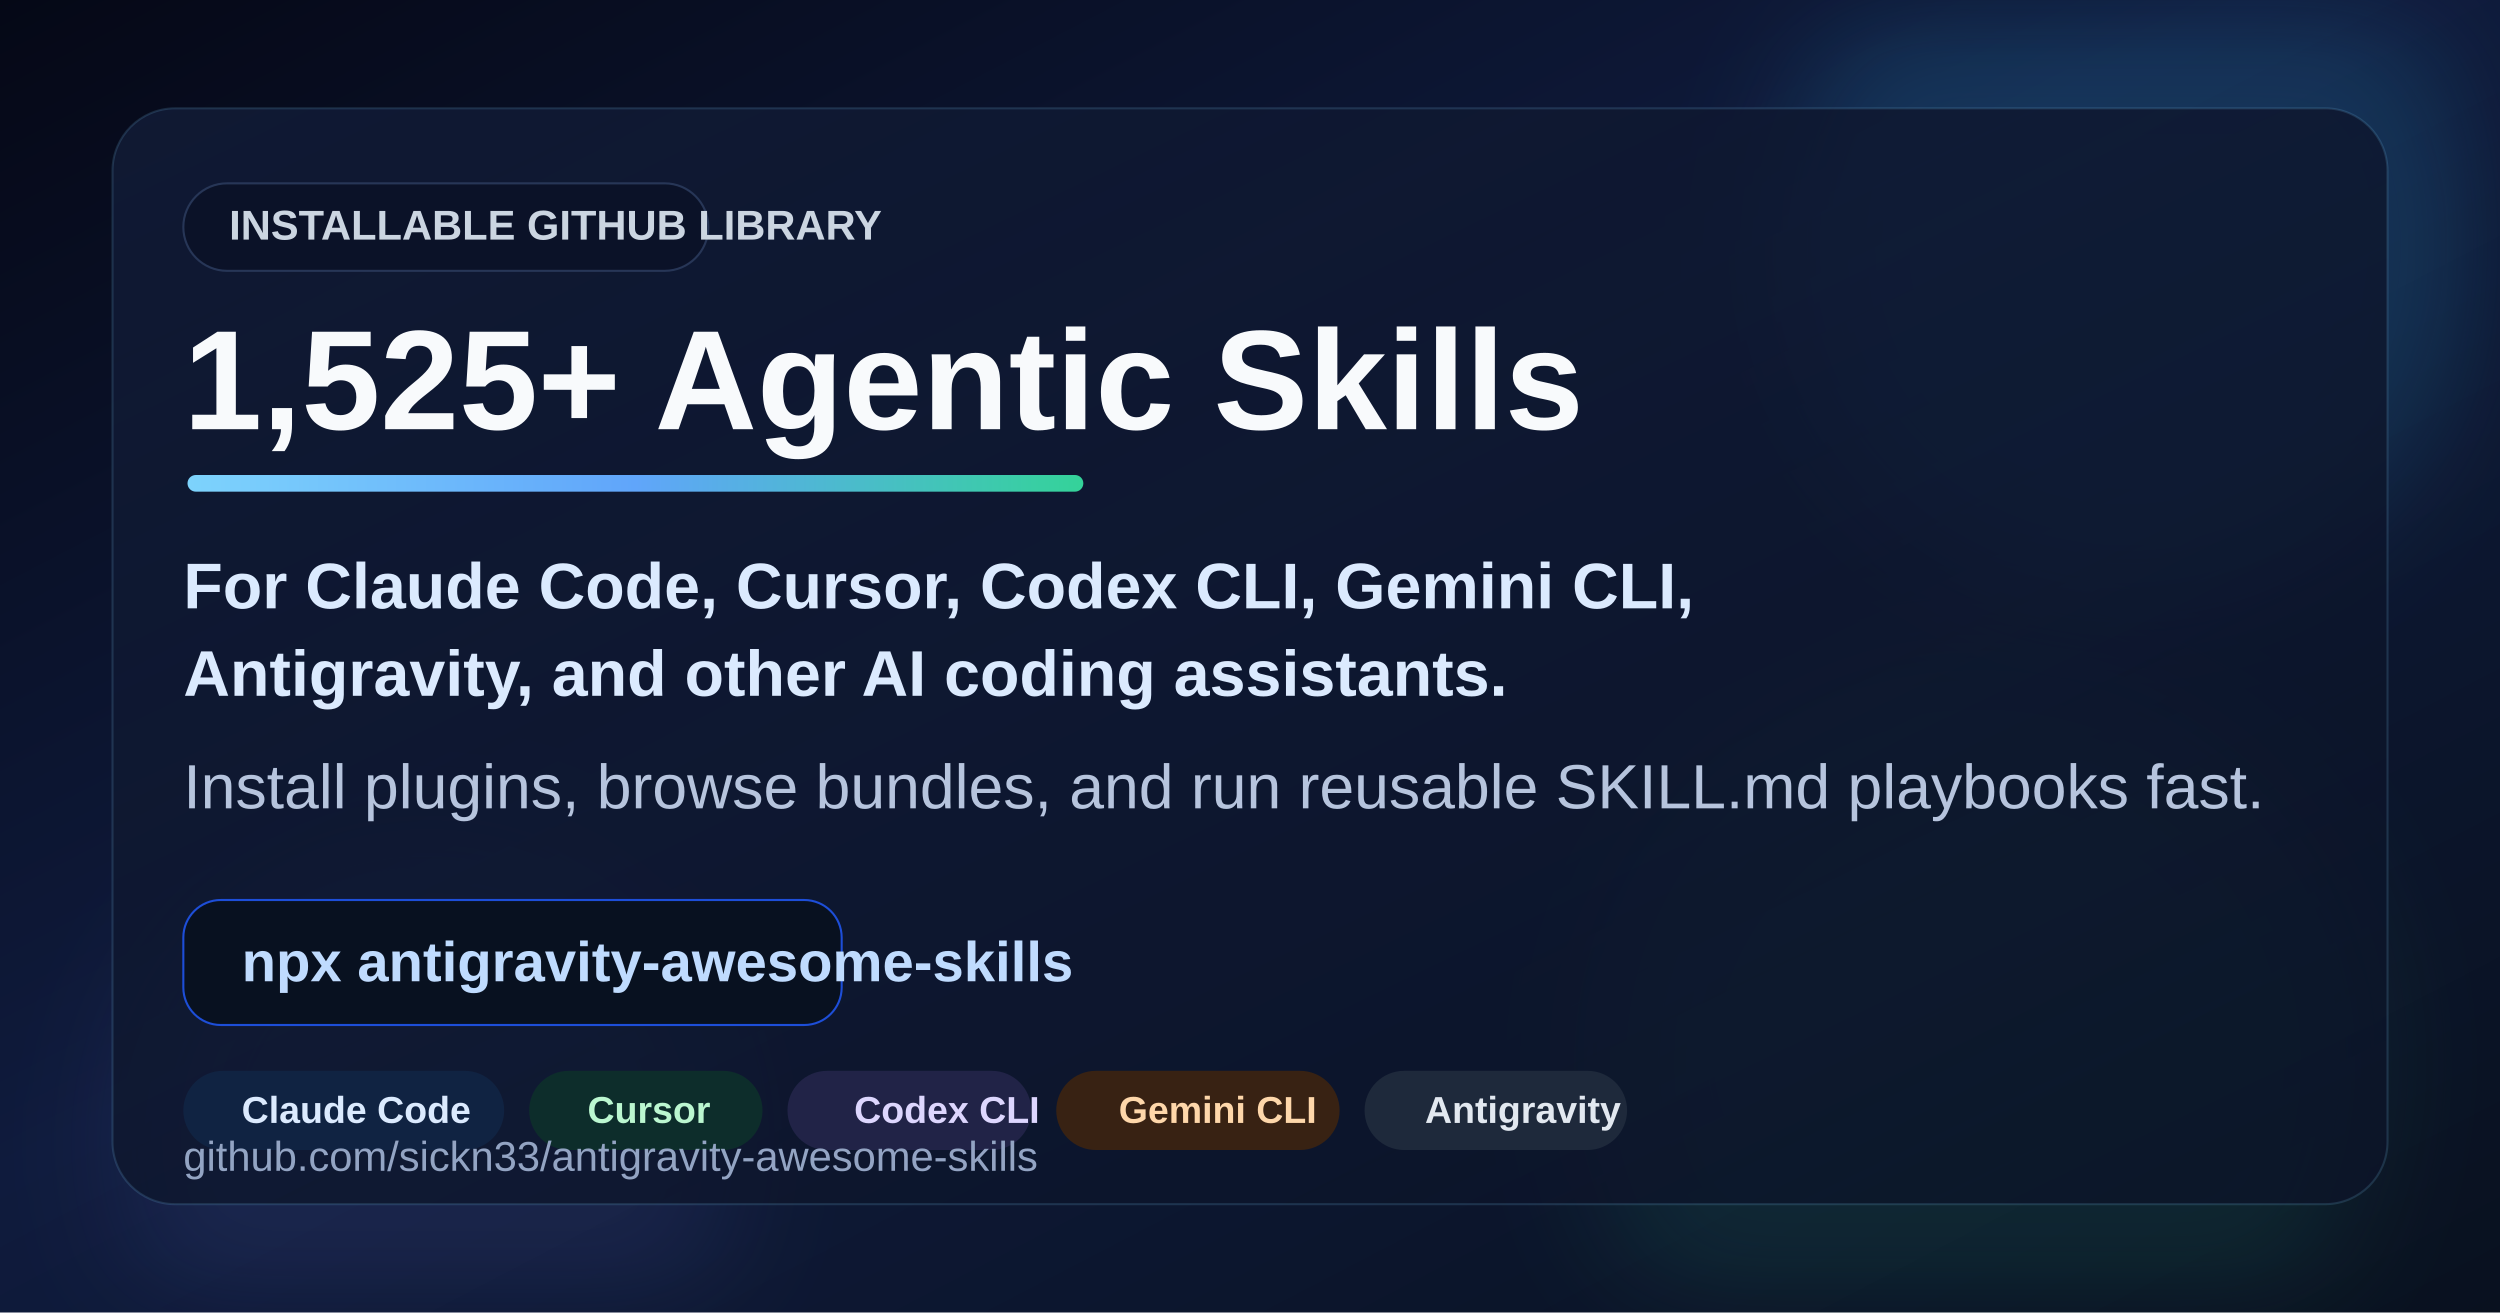
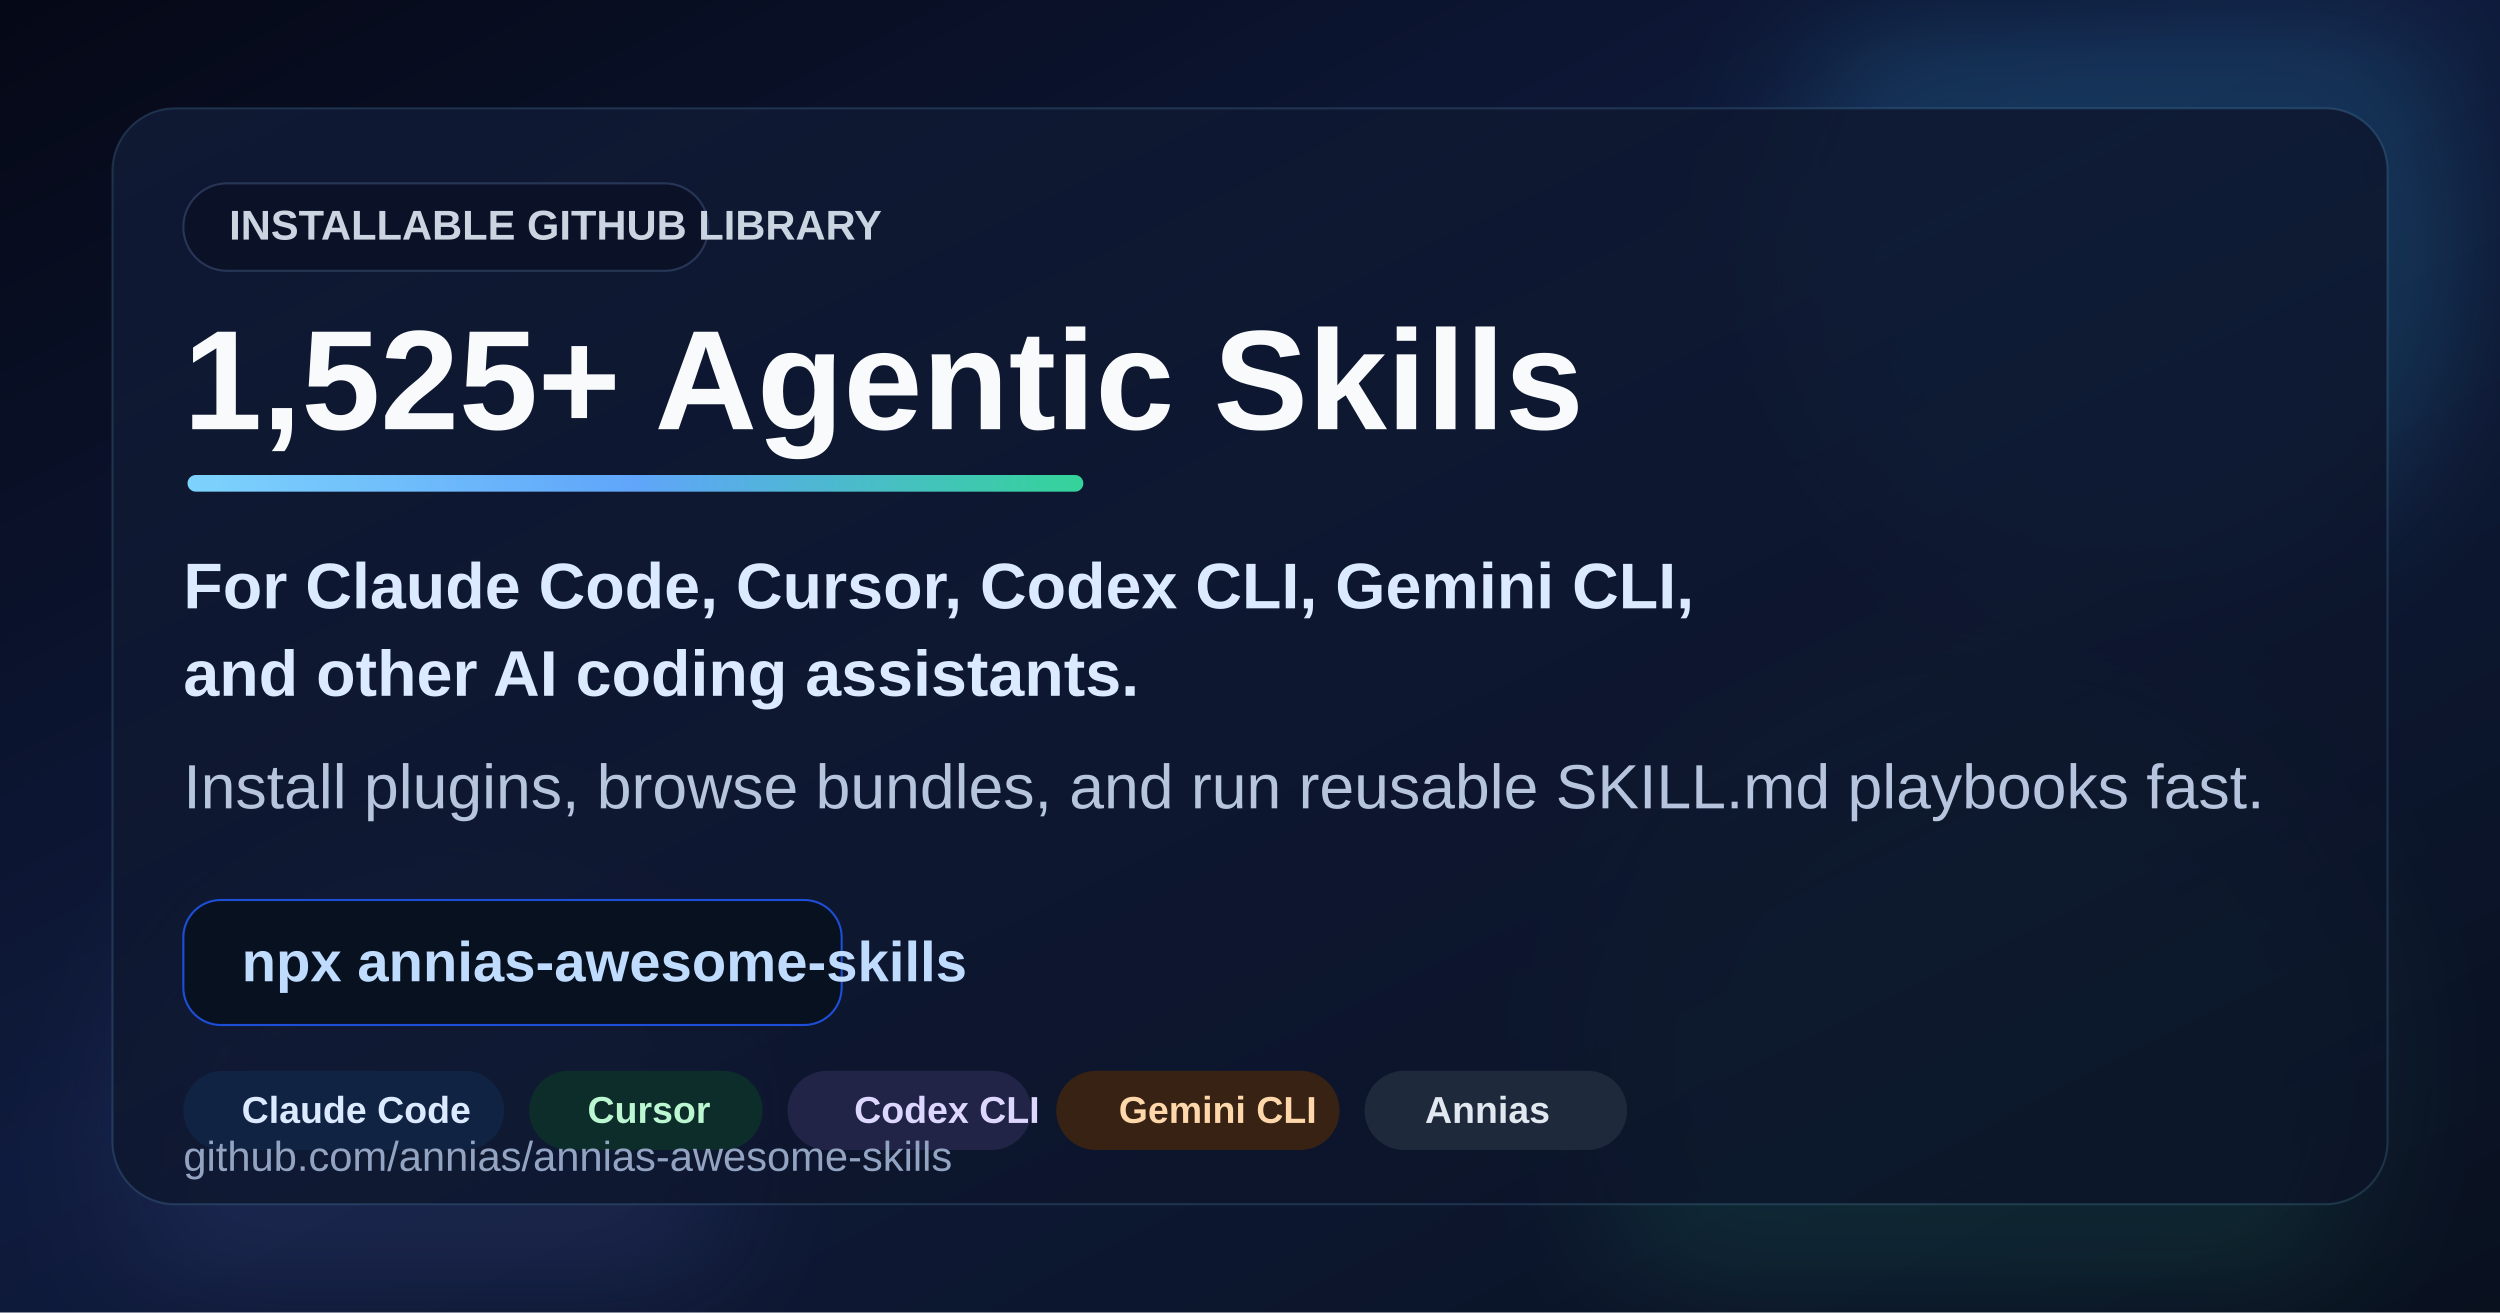
<svg xmlns="http://www.w3.org/2000/svg" viewBox="0 0 1200 630" role="img" aria-labelledby="title desc">
  <defs>
    <linearGradient id="bg" x1="0" y1="0" x2="1" y2="1">
      <stop offset="0%" stop-color="#050816" />
      <stop offset="45%" stop-color="#0f1b3d" />
      <stop offset="100%" stop-color="#09111f" />
    </linearGradient>
    <linearGradient id="panel" x1="0" y1="0" x2="1" y2="1">
      <stop offset="0%" stop-color="#101a35" stop-opacity="0.92" />
      <stop offset="100%" stop-color="#0b1327" stop-opacity="0.78" />
    </linearGradient>
    <linearGradient id="accent" x1="0" y1="0" x2="1" y2="0">
      <stop offset="0%" stop-color="#7dd3fc" />
      <stop offset="50%" stop-color="#60a5fa" />
      <stop offset="100%" stop-color="#34d399" />
    </linearGradient>
    <filter id="softBlur" x="-20%" y="-20%" width="140%" height="140%">
      <feGaussianBlur stdDeviation="28" />
    </filter>
  </defs>
  <rect width="1200" height="630" fill="url(#bg)" />
  <circle cx="1020" cy="118" r="168" fill="#38bdf8" opacity="0.16" filter="url(#softBlur)" />
  <circle cx="950" cy="510" r="190" fill="#34d399" opacity="0.10" filter="url(#softBlur)" />
  <circle cx="205" cy="548" r="148" fill="#818cf8" opacity="0.10" filter="url(#softBlur)" />
  <rect x="54" y="52" width="1092" height="526" rx="30" fill="url(#panel)" stroke="#7dd3fc" stroke-opacity="0.16" />
  <rect x="88" y="88" width="252" height="42" rx="21" fill="#0b1228" stroke="#273657" />
  <text x="110" y="115" font-family="Arial, Helvetica, sans-serif" font-size="20" font-weight="700" fill="#cbd5e1">INSTALLABLE GITHUB LIBRARY</text>
  <text x="88" y="206" font-family="Arial, Helvetica, sans-serif" font-size="68" font-weight="800" fill="#f8fafc">1,525+ Agentic Skills</text>
  <rect x="90" y="228" width="430" height="8" rx="4" fill="url(#accent)" />
  <text x="88" y="292" font-family="Arial, Helvetica, sans-serif" font-size="31" font-weight="600" fill="#dbeafe">For Claude Code, Cursor, Codex CLI, Gemini CLI,</text>
-   <text x="88" y="334" font-family="Arial, Helvetica, sans-serif" font-size="31" font-weight="600" fill="#dbeafe">Antigravity, and other AI coding assistants.</text>
+   <text x="88" y="334" font-family="Arial, Helvetica, sans-serif" font-size="31" font-weight="600" fill="#dbeafe"> and other AI coding assistants.</text>
  <text x="88" y="388" font-family="Arial, Helvetica, sans-serif" font-size="30" fill="#b6c4dd">Install plugins, browse bundles, and run reusable SKILL.md playbooks fast.</text>
  <g transform="translate(88 432)">
    <rect width="316" height="60" rx="18" fill="#081120" stroke="#1d4ed8" />
-     <text x="28" y="39" font-family="Arial, Helvetica, sans-serif" font-size="27" font-weight="700" fill="#bfdbfe">npx antigravity-awesome-skills</text>
+     <text x="28" y="39" font-family="Arial, Helvetica, sans-serif" font-size="27" font-weight="700" fill="#bfdbfe">npx annias-awesome-skills</text>
  </g>
  <g transform="translate(88 514)">
    <rect width="154" height="38" rx="19" fill="#102342" />
    <rect x="166" width="112" height="38" rx="19" fill="#0d2d2b" />
    <rect x="290" width="117" height="38" rx="19" fill="#212347" />
    <rect x="419" width="136" height="38" rx="19" fill="#382213" />
    <rect x="567" width="126" height="38" rx="19" fill="#1e293b" />
    <text x="28" y="25" font-family="Arial, Helvetica, sans-serif" font-size="18" font-weight="700" fill="#dbeafe">Claude Code</text>
    <text x="194" y="25" font-family="Arial, Helvetica, sans-serif" font-size="18" font-weight="700" fill="#bbf7d0">Cursor</text>
    <text x="322" y="25" font-family="Arial, Helvetica, sans-serif" font-size="18" font-weight="700" fill="#ddd6fe">Codex CLI</text>
    <text x="449" y="25" font-family="Arial, Helvetica, sans-serif" font-size="18" font-weight="700" fill="#fed7aa">Gemini CLI</text>
-     <text x="596" y="25" font-family="Arial, Helvetica, sans-serif" font-size="18" font-weight="700" fill="#e2e8f0">Antigravity</text>
+     <text x="596" y="25" font-family="Arial, Helvetica, sans-serif" font-size="18" font-weight="700" fill="#e2e8f0">Annias</text>
  </g>
-   <text x="88" y="562" font-family="Arial, Helvetica, sans-serif" font-size="20" fill="#93a4c3">github.com/sickn33/antigravity-awesome-skills</text>
+   <text x="88" y="562" font-family="Arial, Helvetica, sans-serif" font-size="20" fill="#93a4c3">github.com/annias/annias-awesome-skills</text>
</svg>
